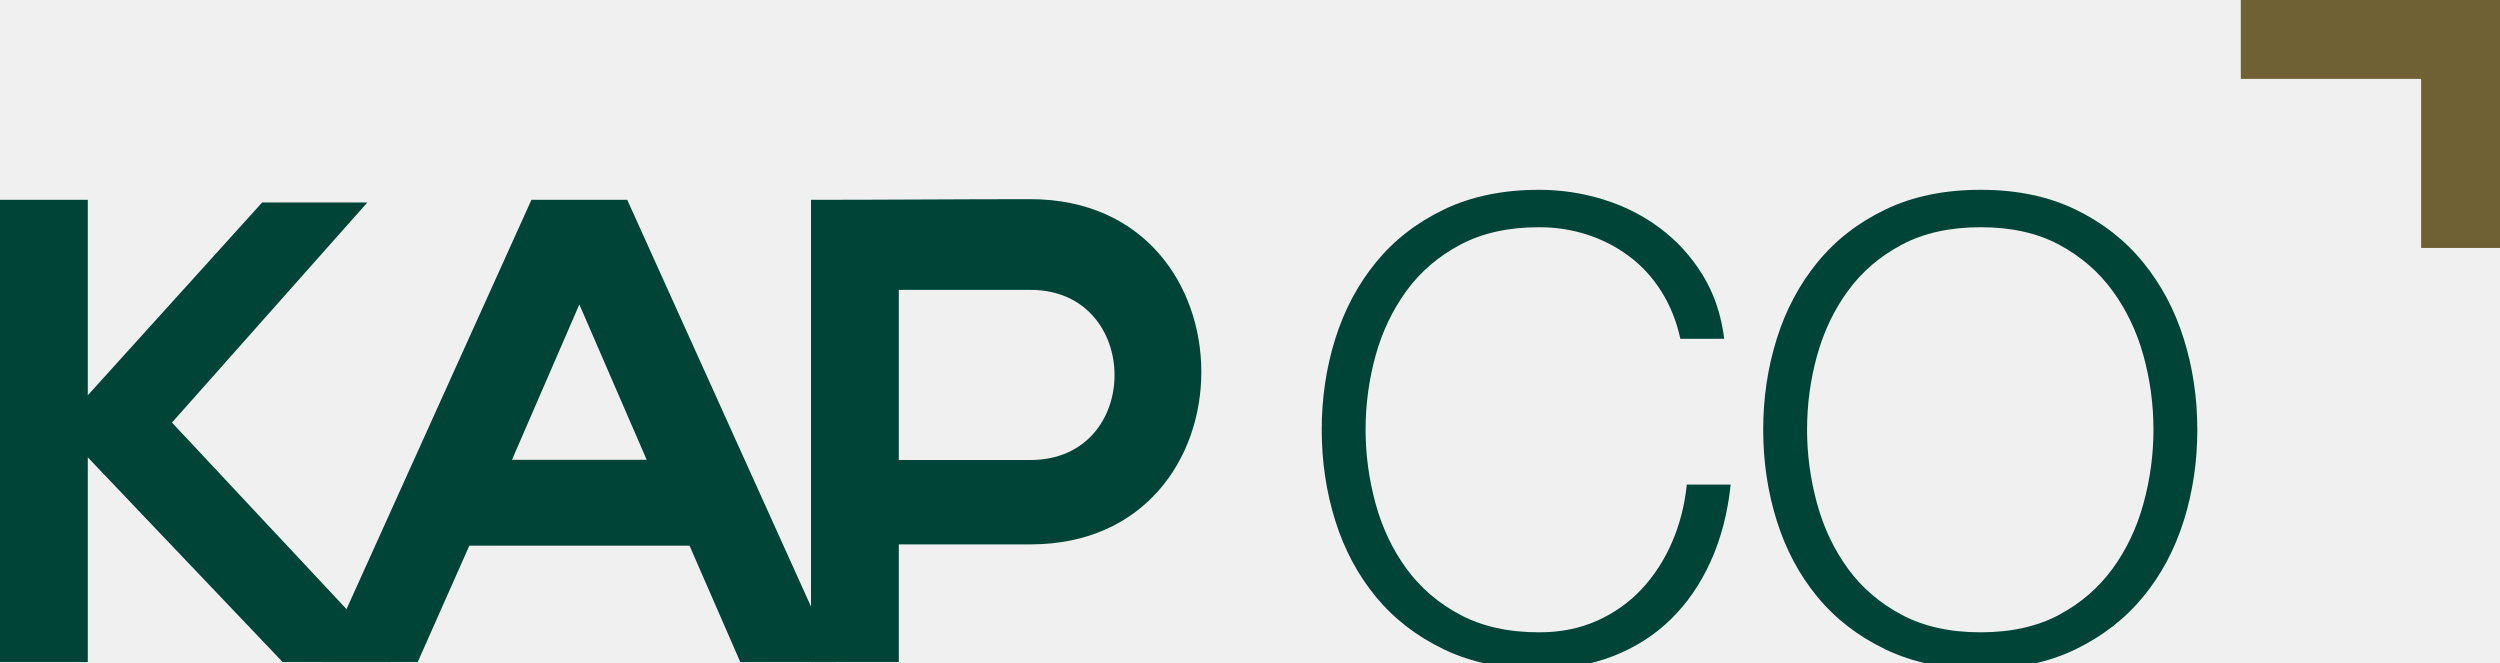
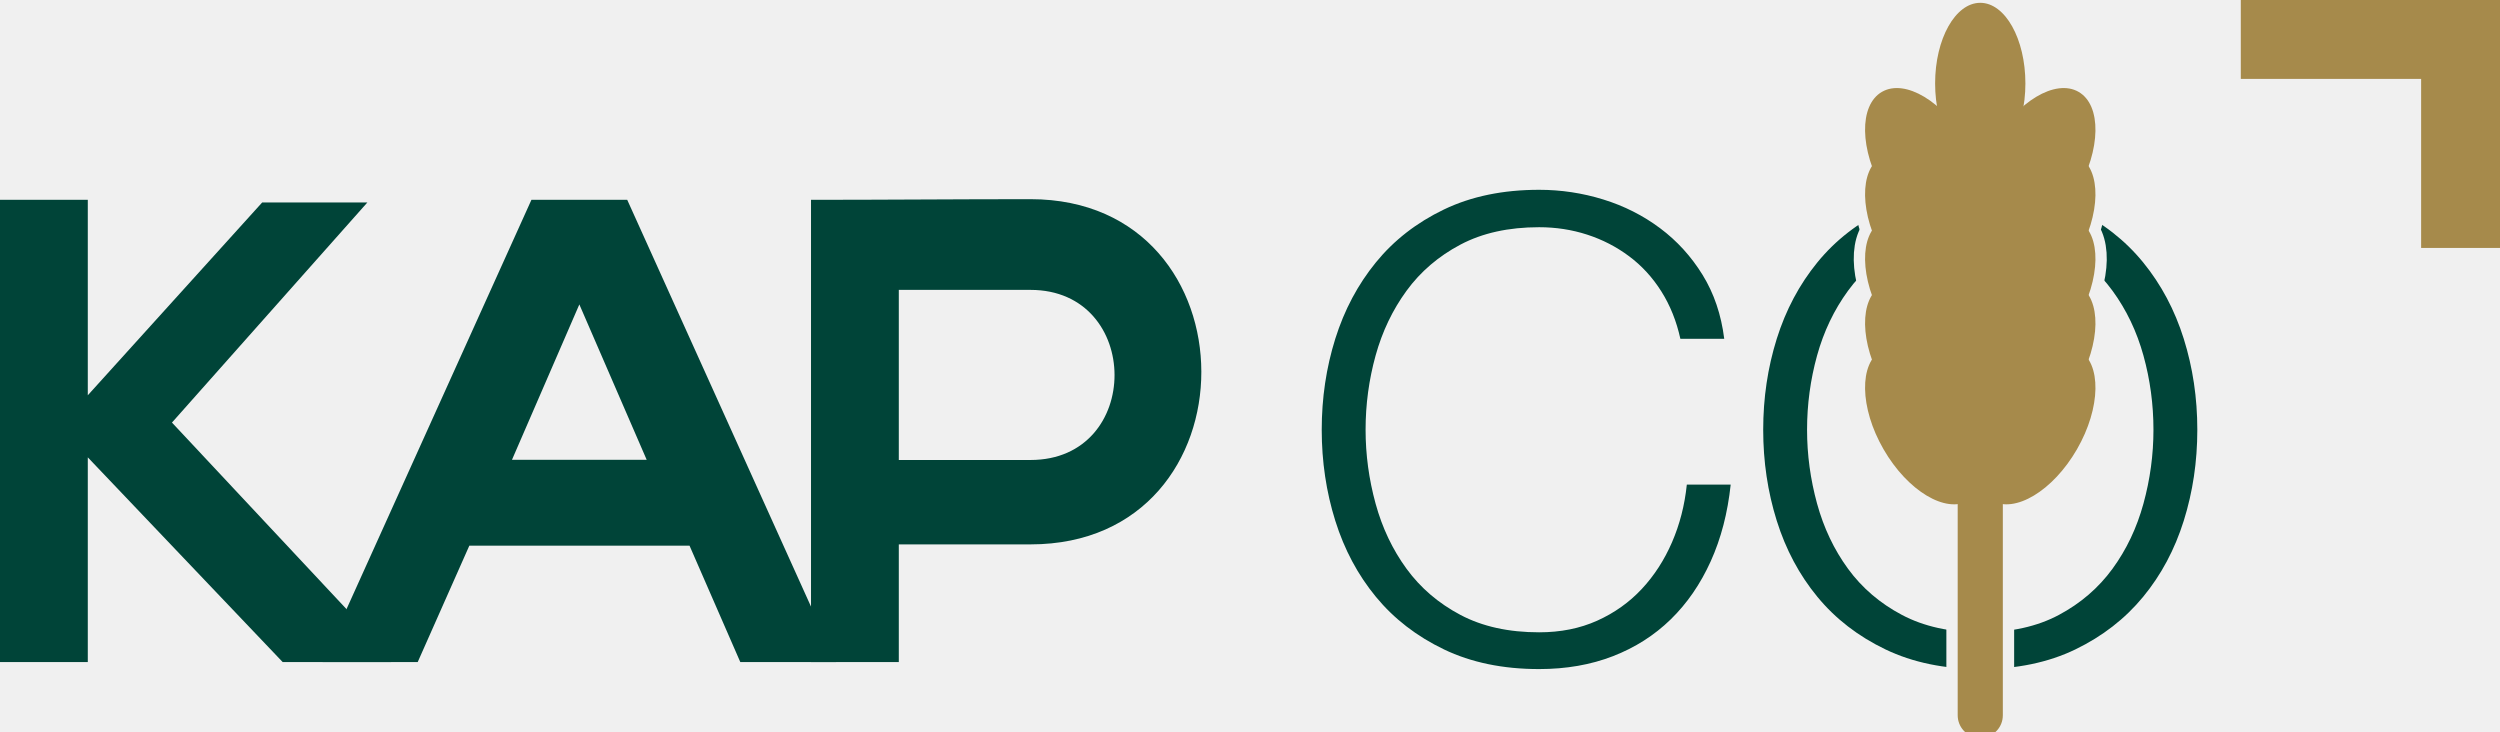
- <svg xmlns="http://www.w3.org/2000/svg" viewBox="0 0 994.10 263.26" role="img" aria-label="KAP CO">
+ <svg xmlns="http://www.w3.org/2000/svg" viewBox="0 0 994.10 290.94" role="img" aria-label="KAP CO">
  <g transform="translate(0.00 0.00)">
+     <mask id="o-cut" maskUnits="userSpaceOnUse" x="0" y="0" width="994" height="291">
+       <rect width="994" height="291" fill="#fff" />
+       <g transform="translate(787.43 284.44)" fill="#000" stroke-linecap="round">
+         <line x1="0" y1="0" x2="0" y2="-224.35" stroke="#000" stroke-width="26.95" />
+         <ellipse cx="-21.79" cy="-115.38" rx="19.23" ry="34.61" transform="rotate(-30 -21.79 -115.38)" stroke="#000" stroke-width="9.00" />
+         <ellipse cx="21.79" cy="-115.38" rx="19.23" ry="34.61" transform="rotate(30 21.79 -115.38)" stroke="#000" stroke-width="9.00" />
+         <ellipse cx="-21.79" cy="-141.02" rx="19.23" ry="34.61" transform="rotate(-30 -21.79 -141.02)" stroke="#000" stroke-width="9.00" />
+         <ellipse cx="21.79" cy="-141.02" rx="19.23" ry="34.61" transform="rotate(30 21.79 -141.02)" stroke="#000" stroke-width="9.00" />
+         <ellipse cx="-21.79" cy="-166.66" rx="19.23" ry="34.61" transform="rotate(-30 -21.79 -166.66)" stroke="#000" stroke-width="9.00" />
+         <ellipse cx="21.79" cy="-166.66" rx="19.23" ry="34.61" transform="rotate(30 21.79 -166.66)" stroke="#000" stroke-width="9.00" />
+         <ellipse cx="-21.79" cy="-192.30" rx="19.23" ry="34.61" transform="rotate(-30 -21.79 -192.30)" stroke="#000" stroke-width="9.00" />
+         <ellipse cx="21.79" cy="-192.30" rx="19.23" ry="34.61" transform="rotate(30 21.79 -192.30)" stroke="#000" stroke-width="9.00" />
+         <ellipse cx="-21.79" cy="-217.94" rx="19.23" ry="34.61" transform="rotate(-30 -21.79 -217.94)" stroke="#000" stroke-width="9.00" />
+         <ellipse cx="21.79" cy="-217.94" rx="19.23" ry="34.61" transform="rotate(30 21.79 -217.94)" stroke="#000" stroke-width="9.00" />
+         <ellipse cx="0" cy="-251.27" rx="17.95" ry="32.05" stroke="#000" stroke-width="9.00" />
+       </g>
+     </mask>
    <path fill="#004438" d="M-0.00 79.46 L-0.00 263.26 L34.91 263.26 L34.91 181.86 L112.40 263.26 L155.51 263.26 L155.51 261.16 L68.38 168.03 L146.07 80.52 L104.24 80.52 L34.91 157.18 L34.91 79.46 L-0.00 79.46 Z" />
    <path fill="#004438" d="M230.37 121.05 L257.15 182.84 L203.58 182.84 L230.37 121.05 M294.37 263.26 L332.45 263.26 L249.41 79.46 L211.32 79.46 L128.28 263.26 L166.10 263.26 L186.63 216.97 L274.18 216.97 L294.37 263.26 Z" />
    <path fill="#004438" d="M357.40 182.91 L409.77 182.91 C454.46 182.91 454.19 115.27 409.77 115.27 L357.40 115.27 L357.40 182.91 M409.77 216.47 L357.40 216.47 L357.40 263.26 L322.49 263.26 L322.49 79.46 C351.58 79.46 380.67 79.20 409.77 79.20 C500.21 79.20 500.48 216.47 409.77 216.47 Z" />
    <path fill="#004438" d="M668.183 134.724H685.625Q683.83 120.36 677.032 109.33Q670.235 98.301 660.104 90.734Q649.972 83.167 637.532 79.32Q625.091 75.473 612.01 75.473Q590.464 75.473 574.176 83.296Q557.889 91.119 547.116 104.329Q536.343 117.538 530.956 134.724Q525.57 151.909 525.57 170.89Q525.57 189.871 530.956 207.056Q536.343 224.242 547.116 237.323Q557.889 250.405 574.176 258.228Q590.464 266.051 612.01 266.051Q628.169 266.051 641.379 260.921Q654.589 255.791 664.336 246.301Q674.083 236.81 680.239 223.216Q686.395 209.621 688.19 192.692H670.748Q669.466 205.004 664.849 215.649Q660.232 226.294 652.793 234.245Q645.355 242.197 635.095 246.814Q624.835 251.431 612.01 251.431Q593.799 251.431 580.717 244.505Q567.636 237.58 559.3 226.165Q550.963 214.751 546.988 200.259Q543.012 185.767 543.012 170.89Q543.012 155.757 546.988 141.393Q550.963 127.029 559.3 115.615Q567.636 104.2 580.717 97.275Q593.799 90.349 612.01 90.349Q622.013 90.349 631.119 93.299Q640.225 96.249 647.792 101.892Q655.358 107.535 660.617 115.871Q665.875 124.207 668.183 134.724Z" />
-     <path fill="#004438" d="M718.561 170.89Q718.561 155.757 722.537 141.393Q726.512 127.029 734.849 115.615Q743.185 104.2 756.266 97.275Q769.348 90.349 787.559 90.349Q805.77 90.349 818.724 97.275Q831.677 104.2 840.013 115.615Q848.349 127.029 852.325 141.393Q856.301 155.757 856.301 170.89Q856.301 185.767 852.325 200.259Q848.349 214.751 840.013 226.165Q831.677 237.58 818.724 244.505Q805.77 251.431 787.559 251.431Q769.348 251.431 756.266 244.505Q743.185 237.58 734.849 226.165Q726.512 214.751 722.537 200.259Q718.561 185.767 718.561 170.89ZM701.119 170.89Q701.119 189.871 706.505 207.056Q711.892 224.242 722.665 237.323Q733.438 250.405 749.726 258.228Q766.013 266.051 787.559 266.051Q809.105 266.051 825.264 258.228Q841.424 250.405 852.197 237.323Q862.97 224.242 868.356 207.056Q873.743 189.871 873.743 170.89Q873.743 151.909 868.356 134.724Q862.97 117.538 852.197 104.329Q841.424 91.119 825.264 83.296Q809.105 75.473 787.559 75.473Q766.013 75.473 749.726 83.296Q733.438 91.119 722.665 104.329Q711.892 117.538 706.505 134.724Q701.119 151.909 701.119 170.89Z" />
-     <path fill="#6f6134" d="M891.03 -0.00 L891.03 31.37 L962.74 31.37 L962.74 98.59 L994.11 98.59 L994.11 -0.00 L891.03 -0.00 Z" />
+     <path fill="#004438" d="M718.561 170.89Q718.561 155.757 722.537 141.393Q726.512 127.029 734.849 115.615Q743.185 104.2 756.266 97.275Q769.348 90.349 787.559 90.349Q805.77 90.349 818.724 97.275Q831.677 104.2 840.013 115.615Q848.349 127.029 852.325 141.393Q856.301 155.757 856.301 170.89Q856.301 185.767 852.325 200.259Q848.349 214.751 840.013 226.165Q831.677 237.58 818.724 244.505Q805.77 251.431 787.559 251.431Q769.348 251.431 756.266 244.505Q743.185 237.58 734.849 226.165Q726.512 214.751 722.537 200.259Q718.561 185.767 718.561 170.89ZM701.119 170.89Q701.119 189.871 706.505 207.056Q711.892 224.242 722.665 237.323Q733.438 250.405 749.726 258.228Q766.013 266.051 787.559 266.051Q809.105 266.051 825.264 258.228Q841.424 250.405 852.197 237.323Q862.97 224.242 868.356 207.056Q873.743 189.871 873.743 170.89Q873.743 151.909 868.356 134.724Q862.97 117.538 852.197 104.329Q841.424 91.119 825.264 83.296Q809.105 75.473 787.559 75.473Q766.013 75.473 749.726 83.296Q733.438 91.119 722.665 104.329Q711.892 117.538 706.505 134.724Q701.119 151.909 701.119 170.89Z" mask="url(#o-cut)" />
+     <path fill="#a68a4b" d="M891.03 -0.00 L891.03 31.37 L962.74 31.37 L962.74 98.59 L994.11 98.59 L994.11 -0.00 L891.03 -0.00 Z" />
+     <g transform="translate(787.43 284.44)" fill="#a68a4b" stroke-linecap="round">
+       <line x1="0" y1="0" x2="0" y2="-224.35" stroke="#a68a4b" stroke-width="17.95" />
+       <ellipse cx="-21.79" cy="-115.38" rx="19.23" ry="34.61" transform="rotate(-30 -21.79 -115.38)" stroke="none" />
+       <ellipse cx="21.79" cy="-115.38" rx="19.23" ry="34.61" transform="rotate(30 21.79 -115.38)" stroke="none" />
+       <ellipse cx="-21.79" cy="-141.02" rx="19.23" ry="34.61" transform="rotate(-30 -21.79 -141.02)" stroke="none" />
+       <ellipse cx="21.79" cy="-141.02" rx="19.23" ry="34.61" transform="rotate(30 21.79 -141.02)" stroke="none" />
+       <ellipse cx="-21.79" cy="-166.66" rx="19.23" ry="34.61" transform="rotate(-30 -21.79 -166.66)" stroke="none" />
+       <ellipse cx="21.79" cy="-166.66" rx="19.23" ry="34.61" transform="rotate(30 21.79 -166.66)" stroke="none" />
+       <ellipse cx="-21.79" cy="-192.30" rx="19.23" ry="34.61" transform="rotate(-30 -21.79 -192.30)" stroke="none" />
+       <ellipse cx="21.79" cy="-192.30" rx="19.23" ry="34.61" transform="rotate(30 21.79 -192.30)" stroke="none" />
+       <ellipse cx="-21.79" cy="-217.94" rx="19.23" ry="34.61" transform="rotate(-30 -21.79 -217.94)" stroke="none" />
+       <ellipse cx="21.79" cy="-217.94" rx="19.23" ry="34.61" transform="rotate(30 21.79 -217.94)" stroke="none" />
+       <ellipse cx="0" cy="-251.27" rx="17.95" ry="32.05" stroke="none" />
+     </g>
  </g>
</svg>
